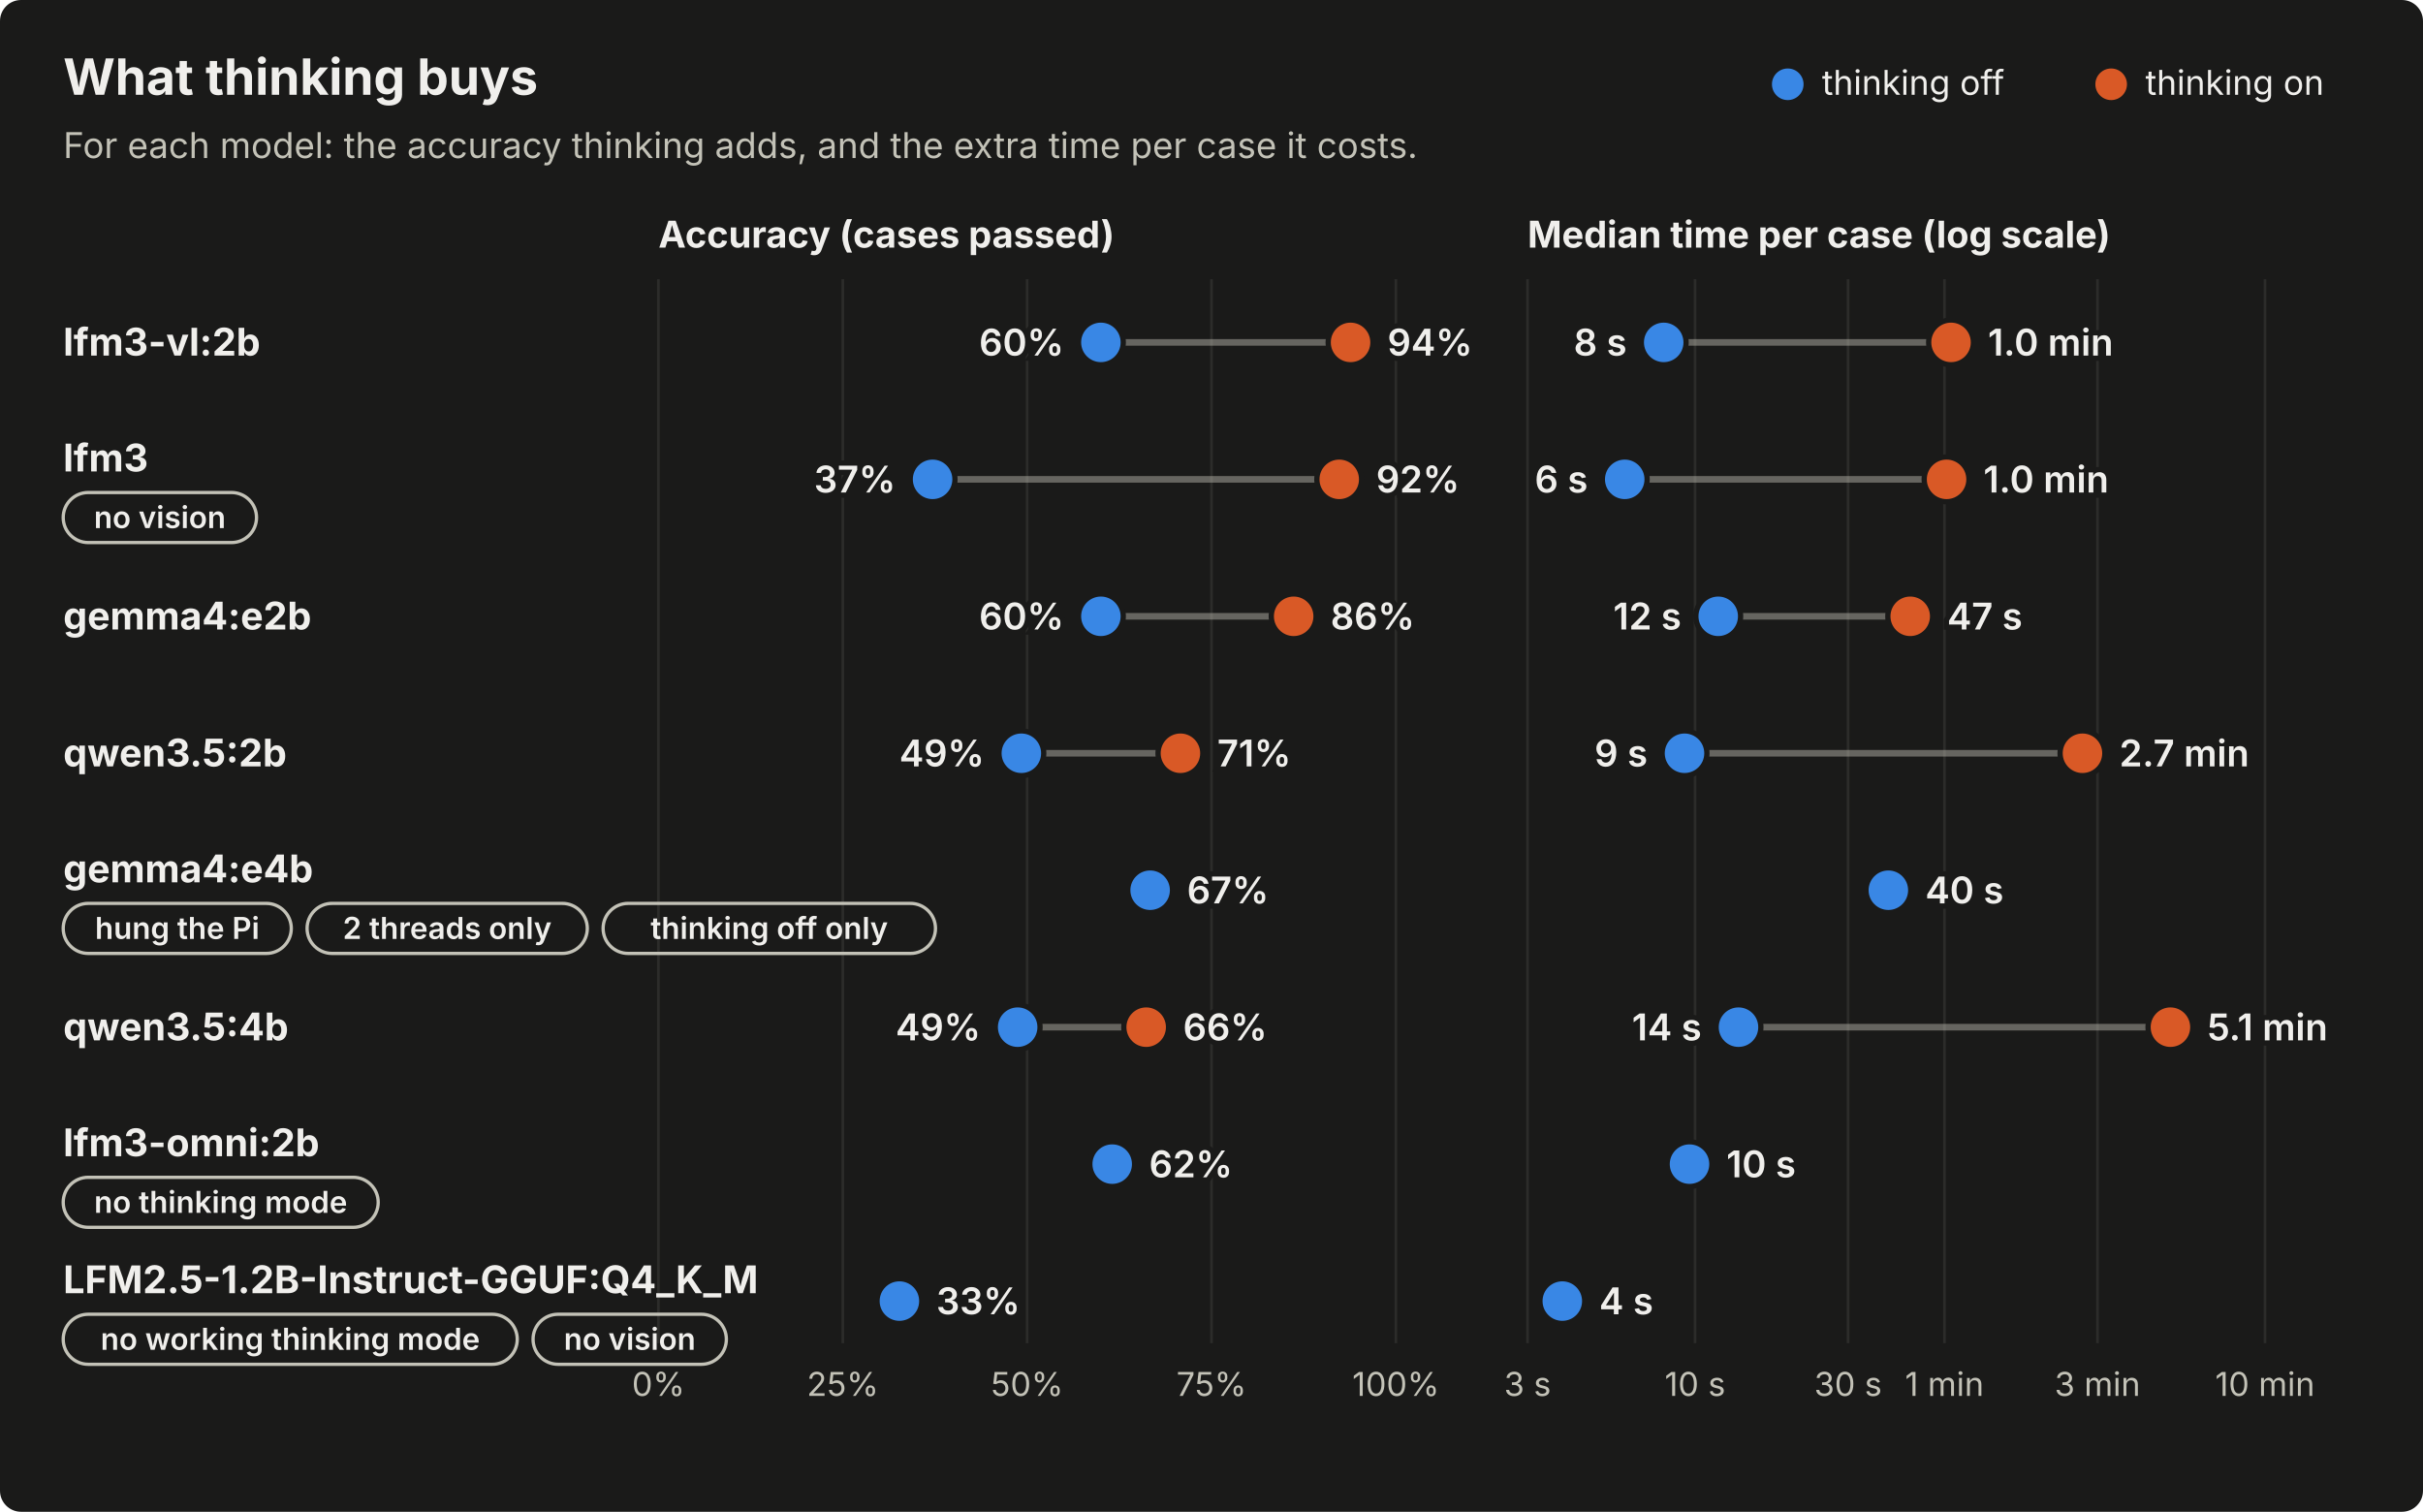
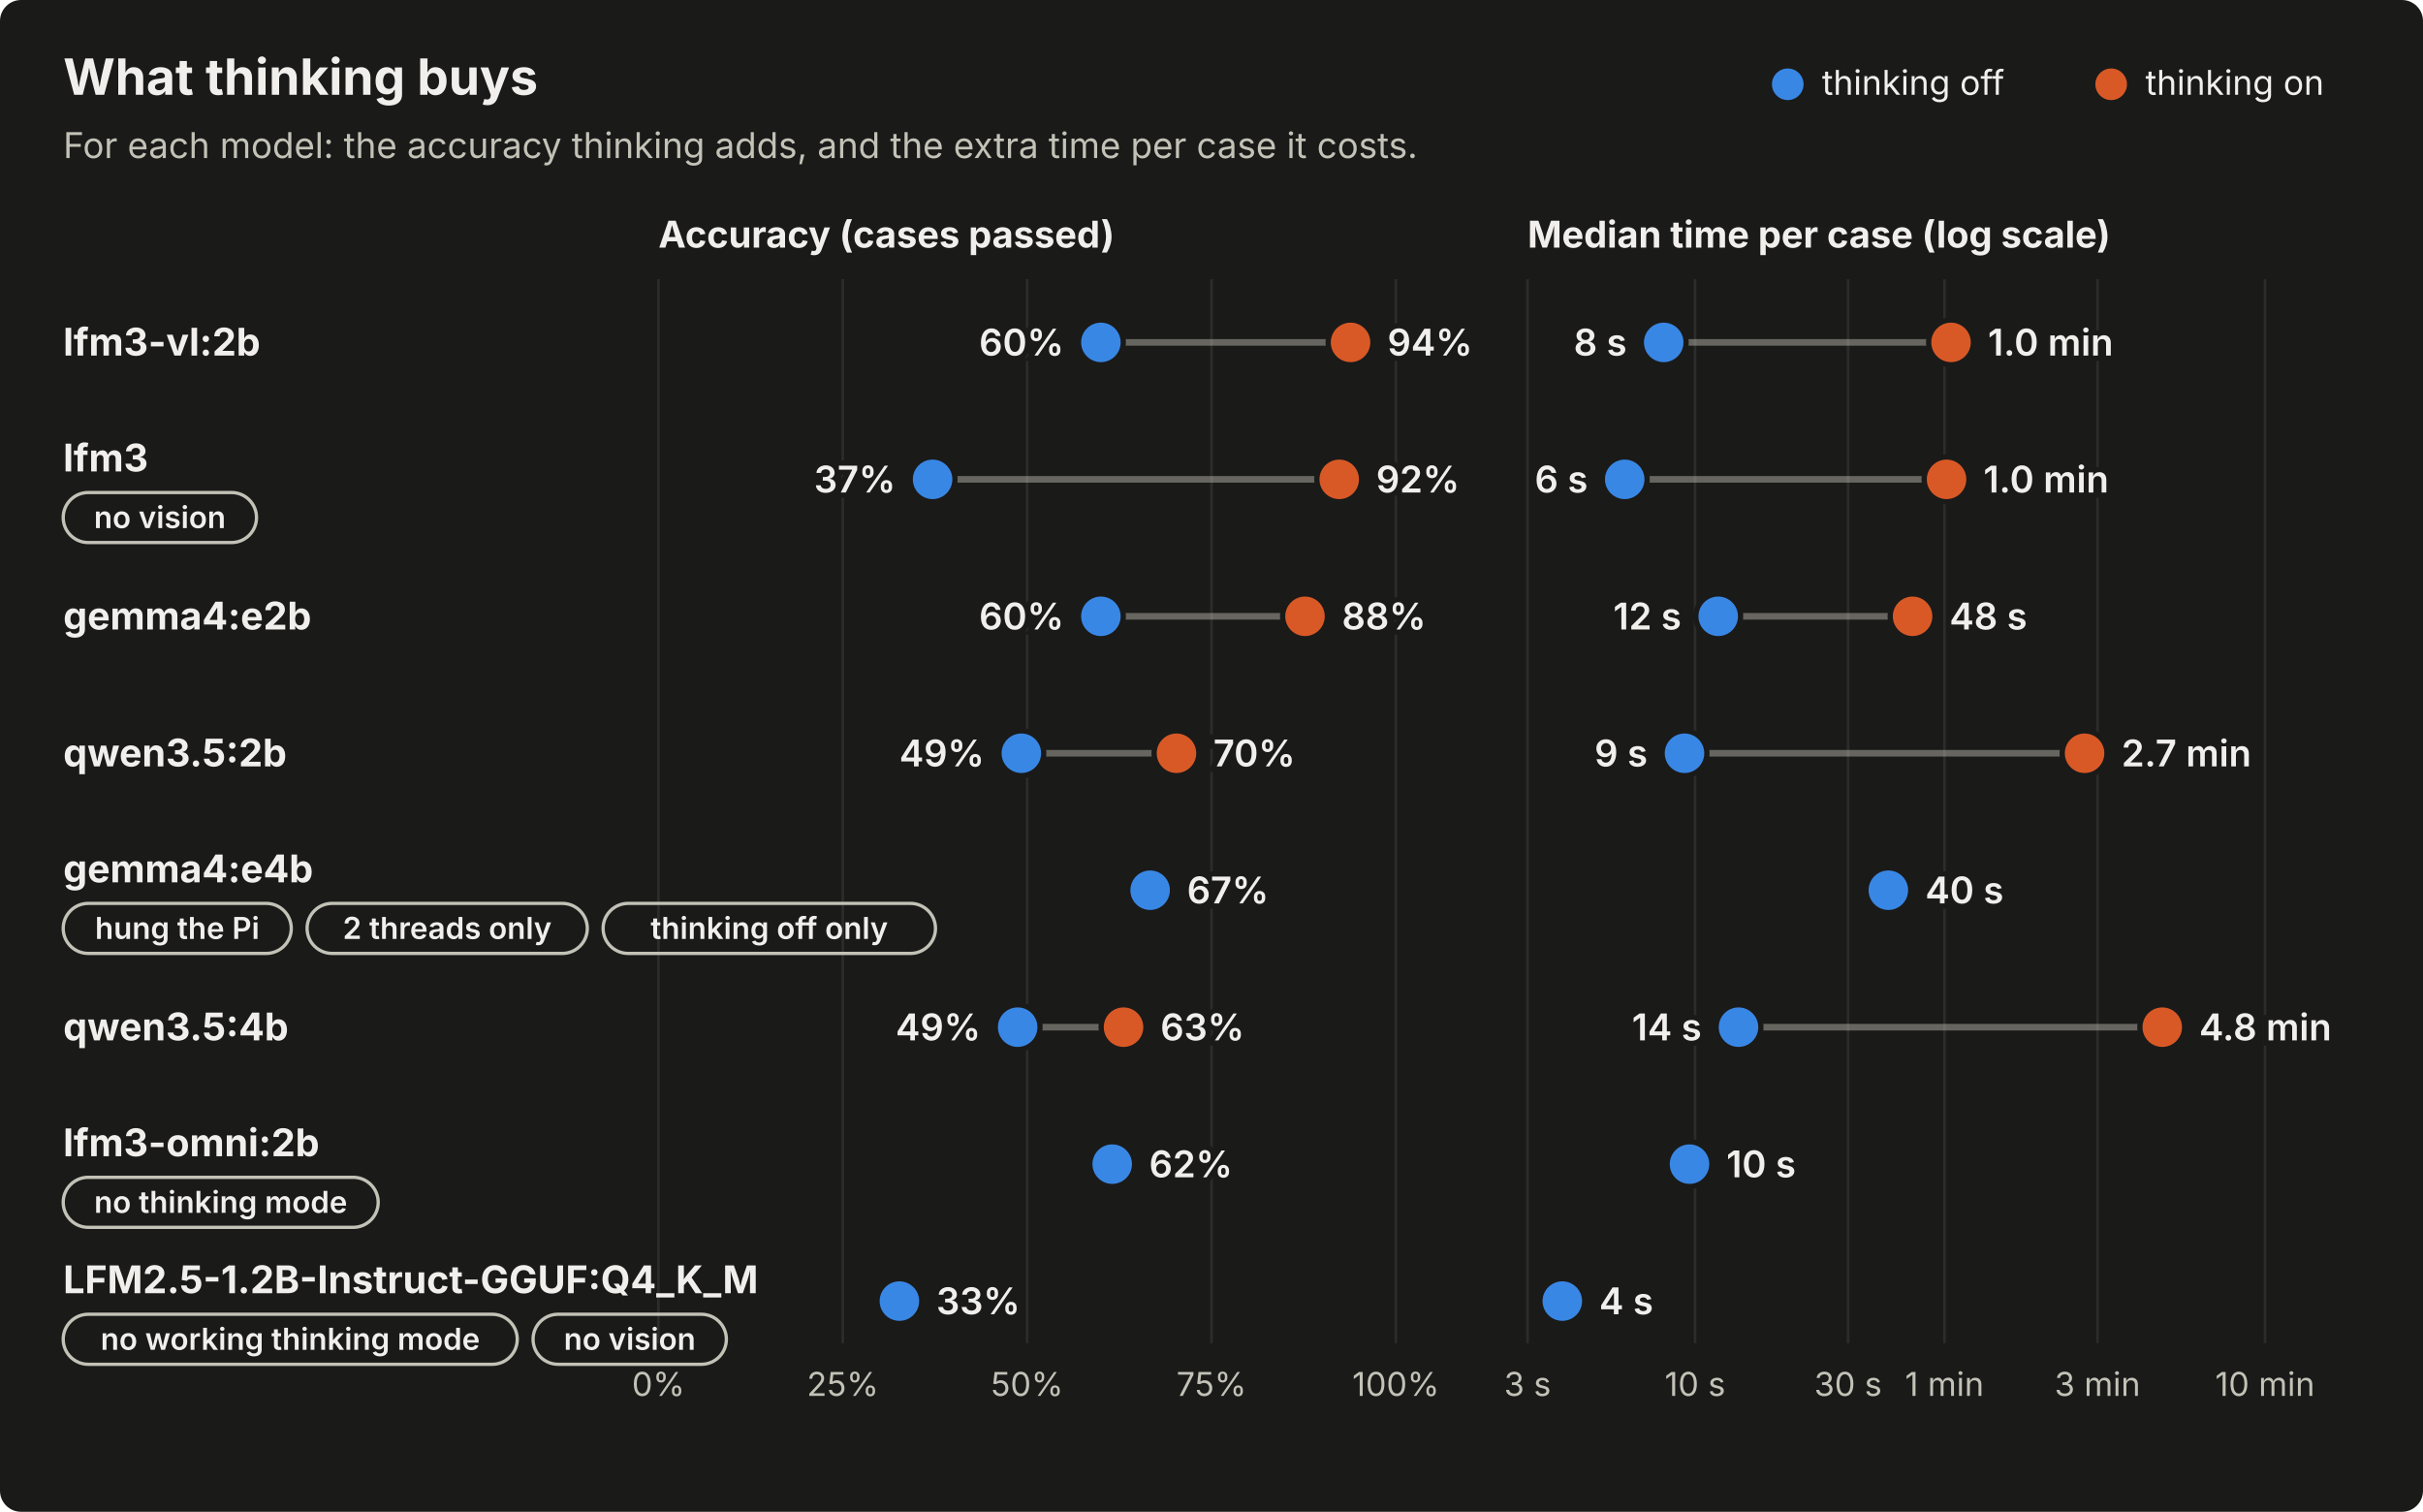
<svg xmlns="http://www.w3.org/2000/svg" width="920" height="574" viewBox="0 0 920 574" role="img" aria-label="What thinking buys">
  <rect width="920" height="574" rx="8" fill="#1a1a19" />
  <text x="24.0" y="36.0" font-size="19" font-weight="700" text-anchor="start" fill="#f0efec" font-family="system-ui, -apple-system, Segoe UI, sans-serif">What thinking buys</text>
  <text x="24.0" y="60.0" font-size="13.5" font-weight="normal" text-anchor="start" fill="#c3c2b7" font-family="system-ui, -apple-system, Segoe UI, sans-serif">For each model: the accuracy thinking adds, and the extra time per case it costs.</text>
  <circle cx="678.8" cy="32.0" r="7" fill="#3987e5" stroke="#1a1a19" stroke-width="2" />
  <text x="691.8" y="36.0" font-size="13" font-weight="normal" text-anchor="start" fill="#f0efec" font-family="system-ui, -apple-system, Segoe UI, sans-serif">thinking off</text>
  <circle cx="801.6" cy="32.0" r="7" fill="#d95926" stroke="#1a1a19" stroke-width="2" />
  <text x="814.6" y="36.0" font-size="13" font-weight="normal" text-anchor="start" fill="#f0efec" font-family="system-ui, -apple-system, Segoe UI, sans-serif">thinking on</text>
  <text x="250.0" y="94.0" font-size="14" font-weight="700" text-anchor="start" fill="#f0efec" font-family="system-ui, -apple-system, Segoe UI, sans-serif">Accuracy (cases passed)</text>
  <text x="580.0" y="94.0" font-size="14" font-weight="700" text-anchor="start" fill="#f0efec" font-family="system-ui, -apple-system, Segoe UI, sans-serif">Median time per case (log scale)</text>
  <line x1="250.0" y1="106.0" x2="250.0" y2="510.0" stroke="#2c2c2a" stroke-width="1" />
  <text x="250.0" y="530.0" font-size="12.5" font-weight="normal" text-anchor="middle" fill="#c3c2b7" font-family="system-ui, -apple-system, Segoe UI, sans-serif">0%</text>
  <line x1="320.0" y1="106.0" x2="320.0" y2="510.0" stroke="#2c2c2a" stroke-width="1" />
  <text x="320.0" y="530.0" font-size="12.5" font-weight="normal" text-anchor="middle" fill="#c3c2b7" font-family="system-ui, -apple-system, Segoe UI, sans-serif">25%</text>
  <line x1="390.0" y1="106.0" x2="390.0" y2="510.0" stroke="#2c2c2a" stroke-width="1" />
  <text x="390.0" y="530.0" font-size="12.5" font-weight="normal" text-anchor="middle" fill="#c3c2b7" font-family="system-ui, -apple-system, Segoe UI, sans-serif">50%</text>
  <line x1="460.0" y1="106.0" x2="460.0" y2="510.0" stroke="#2c2c2a" stroke-width="1" />
  <text x="460.0" y="530.0" font-size="12.5" font-weight="normal" text-anchor="middle" fill="#c3c2b7" font-family="system-ui, -apple-system, Segoe UI, sans-serif">75%</text>
  <line x1="530.0" y1="106.0" x2="530.0" y2="510.0" stroke="#2c2c2a" stroke-width="1" />
  <text x="530.0" y="530.0" font-size="12.5" font-weight="normal" text-anchor="middle" fill="#c3c2b7" font-family="system-ui, -apple-system, Segoe UI, sans-serif">100%</text>
  <line x1="580.0" y1="106.0" x2="580.0" y2="510.0" stroke="#2c2c2a" stroke-width="1" />
  <text x="580.0" y="530.0" font-size="12.5" font-weight="normal" text-anchor="middle" fill="#c3c2b7" font-family="system-ui, -apple-system, Segoe UI, sans-serif">3 s</text>
  <line x1="643.6" y1="106.0" x2="643.6" y2="510.0" stroke="#2c2c2a" stroke-width="1" />
  <text x="643.6" y="530.0" font-size="12.5" font-weight="normal" text-anchor="middle" fill="#c3c2b7" font-family="system-ui, -apple-system, Segoe UI, sans-serif">10 s</text>
  <line x1="701.7" y1="106.0" x2="701.7" y2="510.0" stroke="#2c2c2a" stroke-width="1" />
  <text x="701.7" y="530.0" font-size="12.5" font-weight="normal" text-anchor="middle" fill="#c3c2b7" font-family="system-ui, -apple-system, Segoe UI, sans-serif">30 s</text>
  <line x1="738.3" y1="106.0" x2="738.3" y2="510.0" stroke="#2c2c2a" stroke-width="1" />
  <text x="738.3" y="530.0" font-size="12.5" font-weight="normal" text-anchor="middle" fill="#c3c2b7" font-family="system-ui, -apple-system, Segoe UI, sans-serif">1 min</text>
  <line x1="796.4" y1="106.0" x2="796.4" y2="510.0" stroke="#2c2c2a" stroke-width="1" />
  <text x="796.4" y="530.0" font-size="12.5" font-weight="normal" text-anchor="middle" fill="#c3c2b7" font-family="system-ui, -apple-system, Segoe UI, sans-serif">3 min</text>
  <line x1="860.0" y1="106.0" x2="860.0" y2="510.0" stroke="#2c2c2a" stroke-width="1" />
  <text x="860.0" y="530.0" font-size="12.5" font-weight="normal" text-anchor="middle" fill="#c3c2b7" font-family="system-ui, -apple-system, Segoe UI, sans-serif">10 min</text>
  <text x="24.0" y="135.0" font-size="14.5" font-weight="700" text-anchor="start" fill="#f0efec" font-family="system-ui, -apple-system, Segoe UI, sans-serif">lfm3-vl:2b</text>
  <line x1="418.0" y1="130.0" x2="512.8" y2="130.0" stroke="#c3c2b7" stroke-width="2.5" stroke-opacity="0.45" />
  <circle cx="418.0" cy="130.0" r="8.5" fill="#3987e5" stroke="#1a1a19" stroke-width="2" />
  <circle cx="512.8" cy="130.0" r="8.5" fill="#d95926" stroke="#1a1a19" stroke-width="2" />
  <text x="404.0" y="135.0" font-size="14" font-weight="600" text-anchor="end" fill="#f0efec" stroke="#1a1a19" stroke-width="4" paint-order="stroke" font-family="system-ui, -apple-system, Segoe UI, sans-serif">60%</text>
  <text x="526.8" y="135.0" font-size="14" font-weight="600" text-anchor="start" fill="#f0efec" stroke="#1a1a19" stroke-width="4" paint-order="stroke" font-family="system-ui, -apple-system, Segoe UI, sans-serif">94%</text>
  <line x1="631.7" y1="130.0" x2="740.8" y2="130.0" stroke="#c3c2b7" stroke-width="2.5" stroke-opacity="0.45" />
  <circle cx="631.7" cy="130.0" r="8.5" fill="#3987e5" stroke="#1a1a19" stroke-width="2" />
  <circle cx="740.8" cy="130.0" r="8.5" fill="#d95926" stroke="#1a1a19" stroke-width="2" />
  <text x="617.7" y="135.0" font-size="14" font-weight="600" text-anchor="end" fill="#f0efec" stroke="#1a1a19" stroke-width="4" paint-order="stroke" font-family="system-ui, -apple-system, Segoe UI, sans-serif">8 s</text>
  <text x="754.8" y="135.0" font-size="14" font-weight="600" text-anchor="start" fill="#f0efec" stroke="#1a1a19" stroke-width="4" paint-order="stroke" font-family="system-ui, -apple-system, Segoe UI, sans-serif">1.0 min</text>
  <text x="24.0" y="179.0" font-size="14.5" font-weight="700" text-anchor="start" fill="#f0efec" font-family="system-ui, -apple-system, Segoe UI, sans-serif">lfm3</text>
  <rect x="24.0" y="187.0" width="73.4" height="19" rx="9.5" fill="none" stroke="#c3c2b7" stroke-width="1.25" />
  <text x="60.7" y="200.5" font-size="11.5" font-weight="600" text-anchor="middle" fill="#f0efec" font-family="system-ui, -apple-system, Segoe UI, sans-serif">no vision</text>
  <line x1="354.1" y1="182.0" x2="508.5" y2="182.0" stroke="#c3c2b7" stroke-width="2.5" stroke-opacity="0.45" />
  <circle cx="354.1" cy="182.0" r="8.5" fill="#3987e5" stroke="#1a1a19" stroke-width="2" />
  <circle cx="508.5" cy="182.0" r="8.5" fill="#d95926" stroke="#1a1a19" stroke-width="2" />
  <text x="340.1" y="187.0" font-size="14" font-weight="600" text-anchor="end" fill="#f0efec" stroke="#1a1a19" stroke-width="4" paint-order="stroke" font-family="system-ui, -apple-system, Segoe UI, sans-serif">37%</text>
  <text x="522.5" y="187.0" font-size="14" font-weight="600" text-anchor="start" fill="#f0efec" stroke="#1a1a19" stroke-width="4" paint-order="stroke" font-family="system-ui, -apple-system, Segoe UI, sans-serif">92%</text>
  <line x1="616.9" y1="182.0" x2="739.1" y2="182.0" stroke="#c3c2b7" stroke-width="2.5" stroke-opacity="0.45" />
  <circle cx="616.9" cy="182.0" r="8.5" fill="#3987e5" stroke="#1a1a19" stroke-width="2" />
  <circle cx="739.1" cy="182.0" r="8.5" fill="#d95926" stroke="#1a1a19" stroke-width="2" />
  <text x="602.9" y="187.0" font-size="14" font-weight="600" text-anchor="end" fill="#f0efec" stroke="#1a1a19" stroke-width="4" paint-order="stroke" font-family="system-ui, -apple-system, Segoe UI, sans-serif">6 s</text>
  <text x="753.1" y="187.0" font-size="14" font-weight="600" text-anchor="start" fill="#f0efec" stroke="#1a1a19" stroke-width="4" paint-order="stroke" font-family="system-ui, -apple-system, Segoe UI, sans-serif">1.0 min</text>
  <text x="24.0" y="239.0" font-size="14.5" font-weight="700" text-anchor="start" fill="#f0efec" font-family="system-ui, -apple-system, Segoe UI, sans-serif">gemma4:e2b</text>
-   <line x1="418.0" y1="234.0" x2="491.2" y2="234.0" stroke="#c3c2b7" stroke-width="2.5" stroke-opacity="0.45" />
+   <line x1="418.0" y1="234.0" x2="495.5" y2="234.0" stroke="#c3c2b7" stroke-width="2.5" stroke-opacity="0.45" />
  <circle cx="418.0" cy="234.0" r="8.5" fill="#3987e5" stroke="#1a1a19" stroke-width="2" />
-   <circle cx="491.2" cy="234.0" r="8.5" fill="#d95926" stroke="#1a1a19" stroke-width="2" />
+   <circle cx="495.5" cy="234.0" r="8.5" fill="#d95926" stroke="#1a1a19" stroke-width="2" />
  <text x="404.0" y="239.0" font-size="14" font-weight="600" text-anchor="end" fill="#f0efec" stroke="#1a1a19" stroke-width="4" paint-order="stroke" font-family="system-ui, -apple-system, Segoe UI, sans-serif">60%</text>
-   <text x="505.2" y="239.0" font-size="14" font-weight="600" text-anchor="start" fill="#f0efec" stroke="#1a1a19" stroke-width="4" paint-order="stroke" font-family="system-ui, -apple-system, Segoe UI, sans-serif">86%</text>
-   <line x1="652.4" y1="234.0" x2="725.3" y2="234.0" stroke="#c3c2b7" stroke-width="2.5" stroke-opacity="0.45" />
+   <text x="509.5" y="239.0" font-size="14" font-weight="600" text-anchor="start" fill="#f0efec" stroke="#1a1a19" stroke-width="4" paint-order="stroke" font-family="system-ui, -apple-system, Segoe UI, sans-serif">88%</text>
+   <line x1="652.4" y1="234.0" x2="726.2" y2="234.0" stroke="#c3c2b7" stroke-width="2.5" stroke-opacity="0.45" />
  <circle cx="652.4" cy="234.0" r="8.5" fill="#3987e5" stroke="#1a1a19" stroke-width="2" />
-   <circle cx="725.3" cy="234.0" r="8.5" fill="#d95926" stroke="#1a1a19" stroke-width="2" />
+   <circle cx="726.2" cy="234.0" r="8.5" fill="#d95926" stroke="#1a1a19" stroke-width="2" />
  <text x="638.4" y="239.0" font-size="14" font-weight="600" text-anchor="end" fill="#f0efec" stroke="#1a1a19" stroke-width="4" paint-order="stroke" font-family="system-ui, -apple-system, Segoe UI, sans-serif">12 s</text>
-   <text x="739.3" y="239.0" font-size="14" font-weight="600" text-anchor="start" fill="#f0efec" stroke="#1a1a19" stroke-width="4" paint-order="stroke" font-family="system-ui, -apple-system, Segoe UI, sans-serif">47 s</text>
+   <text x="740.2" y="239.0" font-size="14" font-weight="600" text-anchor="start" fill="#f0efec" stroke="#1a1a19" stroke-width="4" paint-order="stroke" font-family="system-ui, -apple-system, Segoe UI, sans-serif">48 s</text>
  <text x="24.0" y="291.0" font-size="14.5" font-weight="700" text-anchor="start" fill="#f0efec" font-family="system-ui, -apple-system, Segoe UI, sans-serif">qwen3.5:2b</text>
-   <line x1="387.8" y1="286.0" x2="448.2" y2="286.0" stroke="#c3c2b7" stroke-width="2.5" stroke-opacity="0.45" />
+   <line x1="387.8" y1="286.0" x2="446.7" y2="286.0" stroke="#c3c2b7" stroke-width="2.5" stroke-opacity="0.45" />
  <circle cx="387.8" cy="286.0" r="8.5" fill="#3987e5" stroke="#1a1a19" stroke-width="2" />
-   <circle cx="448.2" cy="286.0" r="8.5" fill="#d95926" stroke="#1a1a19" stroke-width="2" />
+   <circle cx="446.7" cy="286.0" r="8.5" fill="#d95926" stroke="#1a1a19" stroke-width="2" />
  <text x="373.8" y="291.0" font-size="14" font-weight="600" text-anchor="end" fill="#f0efec" stroke="#1a1a19" stroke-width="4" paint-order="stroke" font-family="system-ui, -apple-system, Segoe UI, sans-serif">49%</text>
-   <text x="462.2" y="291.0" font-size="14" font-weight="600" text-anchor="start" fill="#f0efec" stroke="#1a1a19" stroke-width="4" paint-order="stroke" font-family="system-ui, -apple-system, Segoe UI, sans-serif">71%</text>
-   <line x1="639.6" y1="286.0" x2="790.7" y2="286.0" stroke="#c3c2b7" stroke-width="2.5" stroke-opacity="0.45" />
+   <text x="460.7" y="291.0" font-size="14" font-weight="600" text-anchor="start" fill="#f0efec" stroke="#1a1a19" stroke-width="4" paint-order="stroke" font-family="system-ui, -apple-system, Segoe UI, sans-serif">70%</text>
+   <line x1="639.6" y1="286.0" x2="791.5" y2="286.0" stroke="#c3c2b7" stroke-width="2.5" stroke-opacity="0.45" />
  <circle cx="639.6" cy="286.0" r="8.5" fill="#3987e5" stroke="#1a1a19" stroke-width="2" />
-   <circle cx="790.7" cy="286.0" r="8.5" fill="#d95926" stroke="#1a1a19" stroke-width="2" />
+   <circle cx="791.5" cy="286.0" r="8.5" fill="#d95926" stroke="#1a1a19" stroke-width="2" />
  <text x="625.6" y="291.0" font-size="14" font-weight="600" text-anchor="end" fill="#f0efec" stroke="#1a1a19" stroke-width="4" paint-order="stroke" font-family="system-ui, -apple-system, Segoe UI, sans-serif">9 s</text>
-   <text x="804.7" y="291.0" font-size="14" font-weight="600" text-anchor="start" fill="#f0efec" stroke="#1a1a19" stroke-width="4" paint-order="stroke" font-family="system-ui, -apple-system, Segoe UI, sans-serif">2.7 min</text>
+   <text x="805.5" y="291.0" font-size="14" font-weight="600" text-anchor="start" fill="#f0efec" stroke="#1a1a19" stroke-width="4" paint-order="stroke" font-family="system-ui, -apple-system, Segoe UI, sans-serif">2.7 min</text>
  <text x="24.0" y="335.0" font-size="14.5" font-weight="700" text-anchor="start" fill="#f0efec" font-family="system-ui, -apple-system, Segoe UI, sans-serif">gemma4:e4b</text>
  <rect x="24.0" y="343.0" width="86.6" height="19" rx="9.5" fill="none" stroke="#c3c2b7" stroke-width="1.25" />
  <text x="67.3" y="356.5" font-size="11.5" font-weight="600" text-anchor="middle" fill="#f0efec" font-family="system-ui, -apple-system, Segoe UI, sans-serif">hung the Pi</text>
  <rect x="116.6" y="343.0" width="106.4" height="19" rx="9.5" fill="none" stroke="#c3c2b7" stroke-width="1.25" />
  <text x="169.8" y="356.5" font-size="11.5" font-weight="600" text-anchor="middle" fill="#f0efec" font-family="system-ui, -apple-system, Segoe UI, sans-serif">2 threads only</text>
  <rect x="229.0" y="343.0" width="126.2" height="19" rx="9.5" fill="none" stroke="#c3c2b7" stroke-width="1.25" />
  <text x="292.1" y="356.5" font-size="11.5" font-weight="600" text-anchor="middle" fill="#f0efec" font-family="system-ui, -apple-system, Segoe UI, sans-serif">thinking off only</text>
  <circle cx="436.7" cy="338.0" r="8.5" fill="#3987e5" stroke="#1a1a19" stroke-width="2" />
  <text x="450.7" y="343.0" font-size="14" font-weight="600" text-anchor="start" fill="#f0efec" stroke="#1a1a19" stroke-width="4" paint-order="stroke" font-family="system-ui, -apple-system, Segoe UI, sans-serif">67%</text>
  <circle cx="717.0" cy="338.0" r="8.5" fill="#3987e5" stroke="#1a1a19" stroke-width="2" />
  <text x="731.0" y="343.0" font-size="14" font-weight="600" text-anchor="start" fill="#f0efec" stroke="#1a1a19" stroke-width="4" paint-order="stroke" font-family="system-ui, -apple-system, Segoe UI, sans-serif">40 s</text>
  <text x="24.0" y="395.0" font-size="14.5" font-weight="700" text-anchor="start" fill="#f0efec" font-family="system-ui, -apple-system, Segoe UI, sans-serif">qwen3.5:4b</text>
-   <line x1="386.4" y1="390.0" x2="435.2" y2="390.0" stroke="#c3c2b7" stroke-width="2.5" stroke-opacity="0.45" />
+   <line x1="386.4" y1="390.0" x2="426.6" y2="390.0" stroke="#c3c2b7" stroke-width="2.5" stroke-opacity="0.45" />
  <circle cx="386.4" cy="390.0" r="8.5" fill="#3987e5" stroke="#1a1a19" stroke-width="2" />
-   <circle cx="435.2" cy="390.0" r="8.5" fill="#d95926" stroke="#1a1a19" stroke-width="2" />
+   <circle cx="426.6" cy="390.0" r="8.5" fill="#d95926" stroke="#1a1a19" stroke-width="2" />
  <text x="372.4" y="395.0" font-size="14" font-weight="600" text-anchor="end" fill="#f0efec" stroke="#1a1a19" stroke-width="4" paint-order="stroke" font-family="system-ui, -apple-system, Segoe UI, sans-serif">49%</text>
-   <text x="449.2" y="395.0" font-size="14" font-weight="600" text-anchor="start" fill="#f0efec" stroke="#1a1a19" stroke-width="4" paint-order="stroke" font-family="system-ui, -apple-system, Segoe UI, sans-serif">66%</text>
-   <line x1="660.1" y1="390.0" x2="824.1" y2="390.0" stroke="#c3c2b7" stroke-width="2.5" stroke-opacity="0.45" />
+   <text x="440.6" y="395.0" font-size="14" font-weight="600" text-anchor="start" fill="#f0efec" stroke="#1a1a19" stroke-width="4" paint-order="stroke" font-family="system-ui, -apple-system, Segoe UI, sans-serif">63%</text>
+   <line x1="660.1" y1="390.0" x2="821.0" y2="390.0" stroke="#c3c2b7" stroke-width="2.5" stroke-opacity="0.45" />
  <circle cx="660.1" cy="390.0" r="8.5" fill="#3987e5" stroke="#1a1a19" stroke-width="2" />
-   <circle cx="824.1" cy="390.0" r="8.5" fill="#d95926" stroke="#1a1a19" stroke-width="2" />
+   <circle cx="821.0" cy="390.0" r="8.5" fill="#d95926" stroke="#1a1a19" stroke-width="2" />
  <text x="646.1" y="395.0" font-size="14" font-weight="600" text-anchor="end" fill="#f0efec" stroke="#1a1a19" stroke-width="4" paint-order="stroke" font-family="system-ui, -apple-system, Segoe UI, sans-serif">14 s</text>
-   <text x="838.1" y="395.0" font-size="14" font-weight="600" text-anchor="start" fill="#f0efec" stroke="#1a1a19" stroke-width="4" paint-order="stroke" font-family="system-ui, -apple-system, Segoe UI, sans-serif">5.1 min</text>
+   <text x="835.0" y="395.0" font-size="14" font-weight="600" text-anchor="start" fill="#f0efec" stroke="#1a1a19" stroke-width="4" paint-order="stroke" font-family="system-ui, -apple-system, Segoe UI, sans-serif">4.8 min</text>
  <text x="24.0" y="439.0" font-size="14.5" font-weight="700" text-anchor="start" fill="#f0efec" font-family="system-ui, -apple-system, Segoe UI, sans-serif">lfm3-omni:2b</text>
  <rect x="24.0" y="447.0" width="119.6" height="19" rx="9.5" fill="none" stroke="#c3c2b7" stroke-width="1.25" />
  <text x="83.8" y="460.5" font-size="11.5" font-weight="600" text-anchor="middle" fill="#f0efec" font-family="system-ui, -apple-system, Segoe UI, sans-serif">no thinking mode</text>
  <circle cx="422.3" cy="442.0" r="8.5" fill="#3987e5" stroke="#1a1a19" stroke-width="2" />
  <text x="436.3" y="447.0" font-size="14" font-weight="600" text-anchor="start" fill="#f0efec" stroke="#1a1a19" stroke-width="4" paint-order="stroke" font-family="system-ui, -apple-system, Segoe UI, sans-serif">62%</text>
  <circle cx="641.5" cy="442.0" r="8.5" fill="#3987e5" stroke="#1a1a19" stroke-width="2" />
  <text x="655.5" y="447.0" font-size="14" font-weight="600" text-anchor="start" fill="#f0efec" stroke="#1a1a19" stroke-width="4" paint-order="stroke" font-family="system-ui, -apple-system, Segoe UI, sans-serif">10 s</text>
  <text x="24.0" y="491.0" font-size="14.5" font-weight="700" text-anchor="start" fill="#f0efec" font-family="system-ui, -apple-system, Segoe UI, sans-serif">LFM2.5-1.2B-Instruct-GGUF:Q4_K_M</text>
  <rect x="24.0" y="499.0" width="172.4" height="19" rx="9.5" fill="none" stroke="#c3c2b7" stroke-width="1.25" />
  <text x="110.2" y="512.5" font-size="11.5" font-weight="600" text-anchor="middle" fill="#f0efec" font-family="system-ui, -apple-system, Segoe UI, sans-serif">no working thinking mode</text>
  <rect x="202.4" y="499.0" width="73.4" height="19" rx="9.5" fill="none" stroke="#c3c2b7" stroke-width="1.25" />
  <text x="239.1" y="512.5" font-size="11.5" font-weight="600" text-anchor="middle" fill="#f0efec" font-family="system-ui, -apple-system, Segoe UI, sans-serif">no vision</text>
  <circle cx="341.5" cy="494.0" r="8.5" fill="#3987e5" stroke="#1a1a19" stroke-width="2" />
  <text x="355.5" y="499.0" font-size="14" font-weight="600" text-anchor="start" fill="#f0efec" stroke="#1a1a19" stroke-width="4" paint-order="stroke" font-family="system-ui, -apple-system, Segoe UI, sans-serif">33%</text>
  <circle cx="593.2" cy="494.0" r="8.5" fill="#3987e5" stroke="#1a1a19" stroke-width="2" />
  <text x="607.2" y="499.0" font-size="14" font-weight="600" text-anchor="start" fill="#f0efec" stroke="#1a1a19" stroke-width="4" paint-order="stroke" font-family="system-ui, -apple-system, Segoe UI, sans-serif">4 s</text>
</svg>
